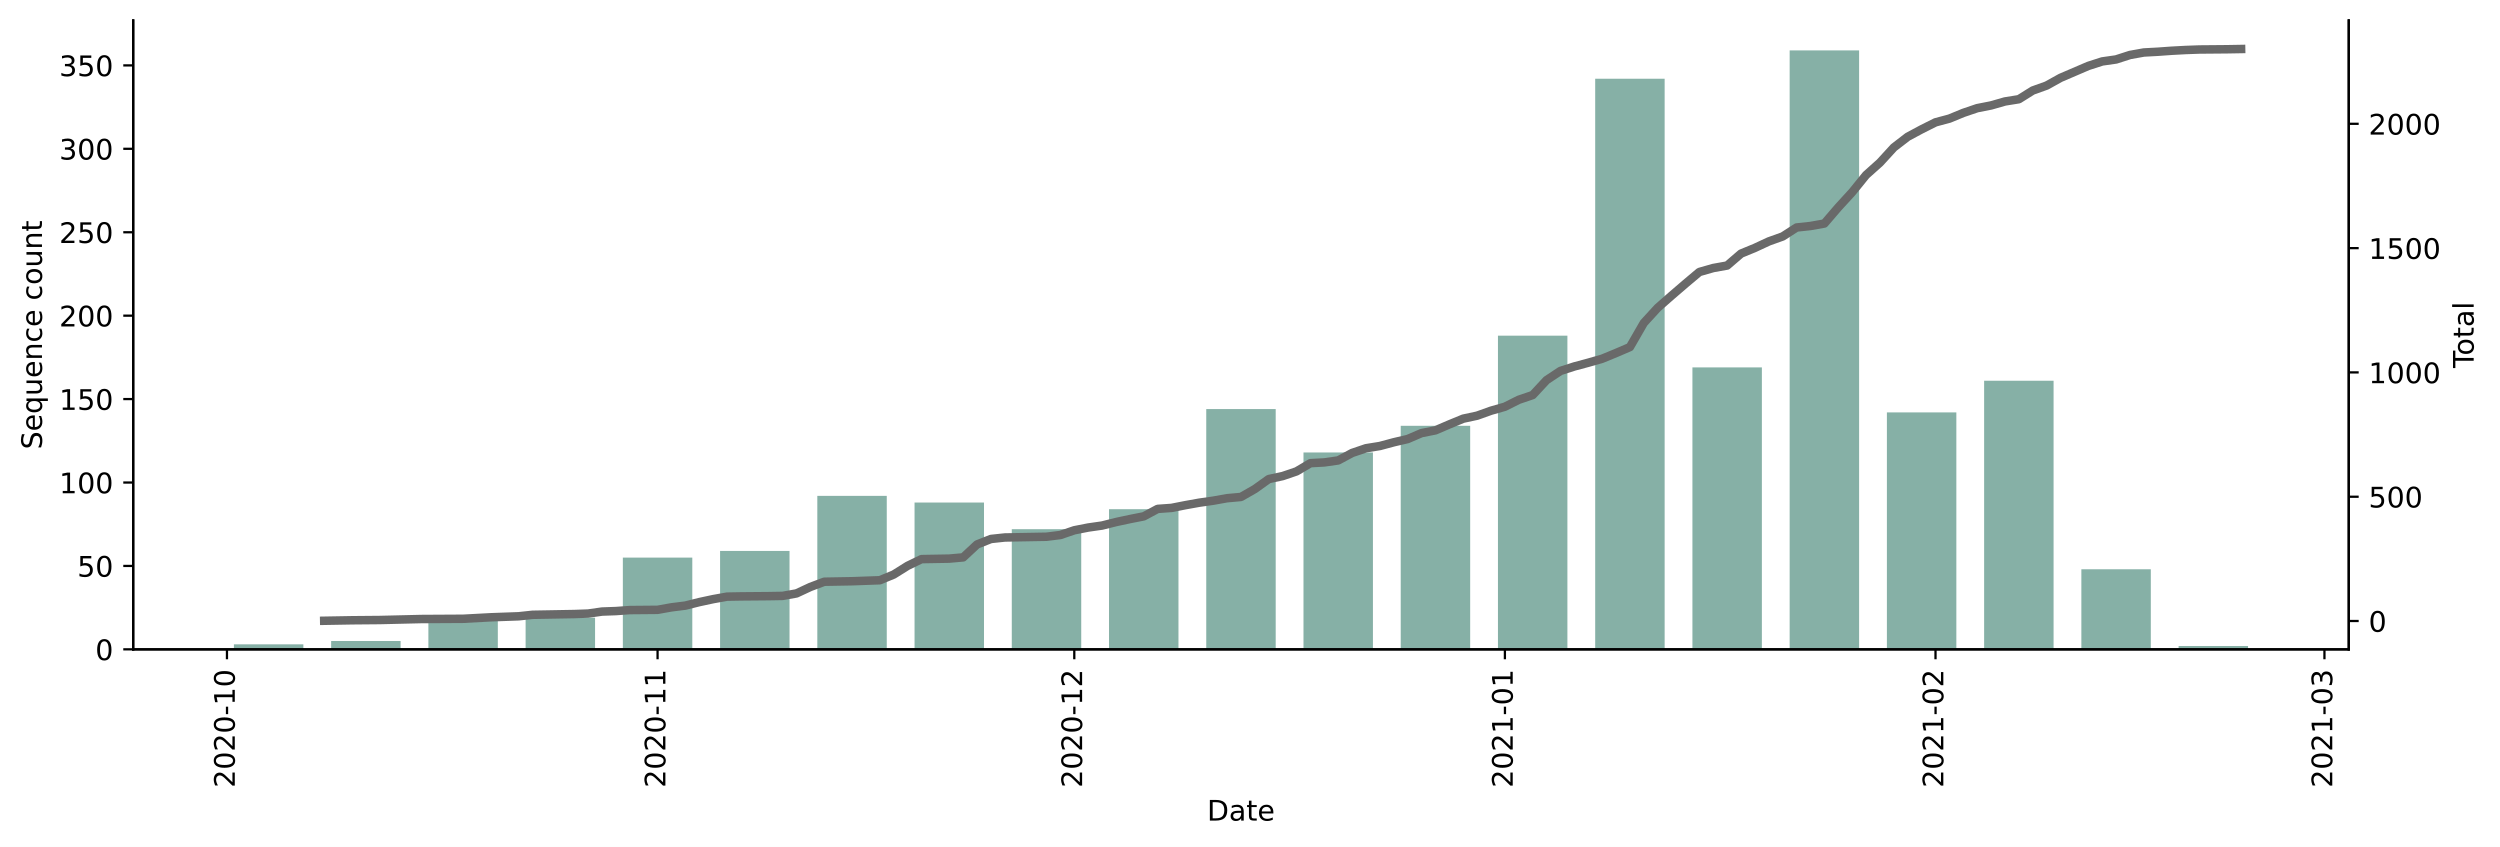
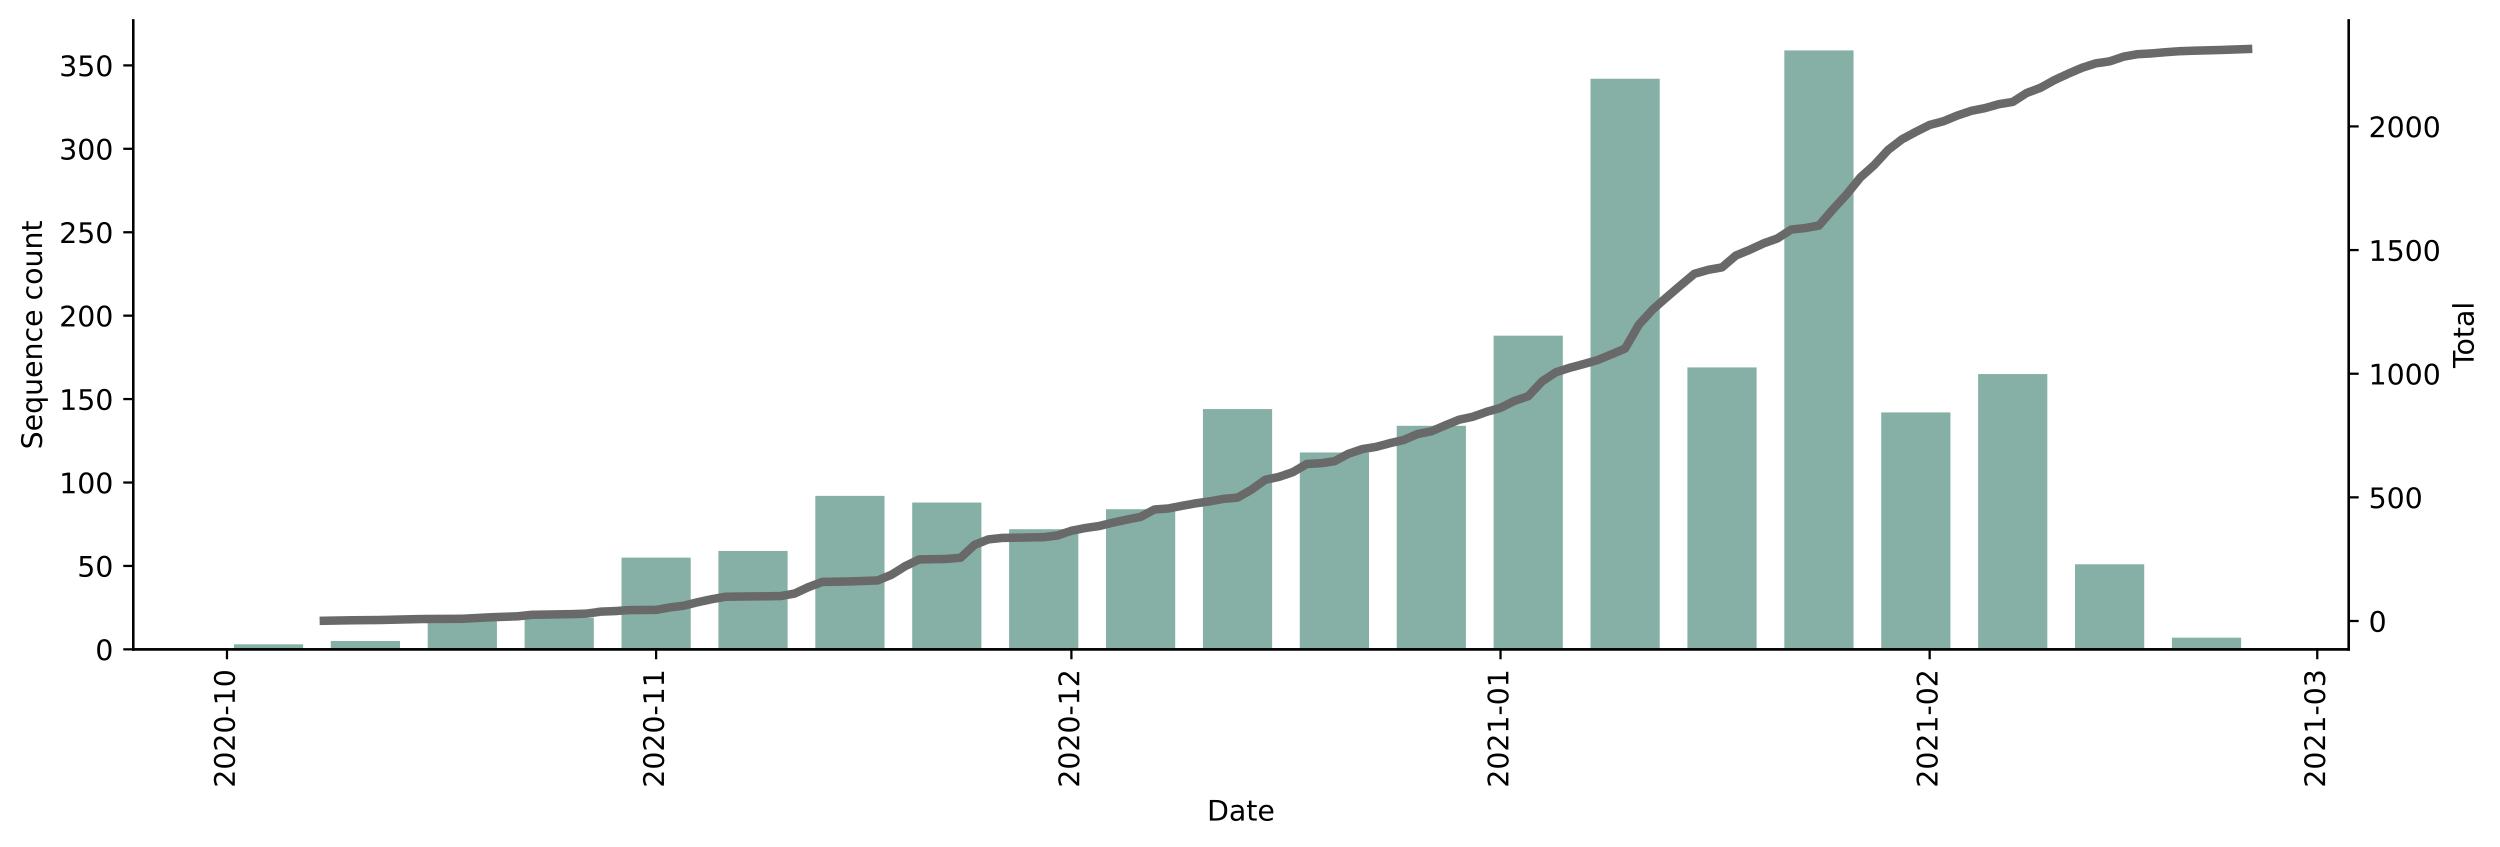
<svg xmlns="http://www.w3.org/2000/svg" xmlns:xlink="http://www.w3.org/1999/xlink" height="298.621pt" version="1.1" viewBox="0 0 881.494 298.621" width="881.494pt">
  <defs>
    <style type="text/css">*{stroke-linecap:butt;stroke-linejoin:round;}</style>
  </defs>
  <g id="figure_1">
    <g id="patch_1">
      <path d="M 0 298.621  L 881.494 298.621  L 881.494 0  L 0 0  z " style="fill:#ffffff;" />
    </g>
    <g id="axes_1">
      <g id="patch_2">
        <path d="M 46.966 228.96  L 828.166 228.96  L 828.166 7.2  L 46.966 7.2  z " style="fill:#ffffff;" />
      </g>
      <g id="patch_3">
-         <path clip-path="url(#p8b1487e5b8)" d="M 82.475 228.96  L 106.964 228.96  L 106.964 227.195  L 82.475 227.195  z " style="fill:#86b0a6;" />
+         <path clip-path="url(#p2d4872892c)" d="M 82.475 228.96  L 106.88 228.96  L 106.88 227.195  L 82.475 227.195  z " style="fill:#86b0a6;" />
      </g>
      <g id="patch_4">
-         <path clip-path="url(#p8b1487e5b8)" d="M 116.759 228.96  L 141.248 228.96  L 141.248 226.018  L 116.759 226.018  z " style="fill:#86b0a6;" />
+         <path clip-path="url(#p2d4872892c)" d="M 116.642 228.96  L 141.046 228.96  L 141.046 226.018  L 116.642 226.018  z " style="fill:#86b0a6;" />
      </g>
      <g id="patch_5">
-         <path clip-path="url(#p8b1487e5b8)" d="M 151.044 228.96  L 175.533 228.96  L 175.533 218.959  L 151.044 218.959  z " style="fill:#86b0a6;" />
+         <path clip-path="url(#p2d4872892c)" d="M 150.808 228.96  L 175.213 228.96  L 175.213 218.959  L 150.808 218.959  z " style="fill:#86b0a6;" />
      </g>
      <g id="patch_6">
-         <path clip-path="url(#p8b1487e5b8)" d="M 185.329 228.96  L 209.818 228.96  L 209.818 217.782  L 185.329 217.782  z " style="fill:#86b0a6;" />
+         <path clip-path="url(#p2d4872892c)" d="M 184.975 228.96  L 209.38 228.96  L 209.38 217.782  L 184.975 217.782  z " style="fill:#86b0a6;" />
      </g>
      <g id="patch_7">
-         <path clip-path="url(#p8b1487e5b8)" d="M 219.613 228.96  L 244.102 228.96  L 244.102 196.603  L 219.613 196.603  z " style="fill:#86b0a6;" />
+         <path clip-path="url(#p2d4872892c)" d="M 219.142 228.96  L 243.547 228.96  L 243.547 196.603  L 219.142 196.603  z " style="fill:#86b0a6;" />
      </g>
      <g id="patch_8">
-         <path clip-path="url(#p8b1487e5b8)" d="M 253.898 228.96  L 278.387 228.96  L 278.387 194.25  L 253.898 194.25  z " style="fill:#86b0a6;" />
+         <path clip-path="url(#p2d4872892c)" d="M 253.309 228.96  L 277.714 228.96  L 277.714 194.25  L 253.309 194.25  z " style="fill:#86b0a6;" />
      </g>
      <g id="patch_9">
-         <path clip-path="url(#p8b1487e5b8)" d="M 288.183 228.96  L 312.672 228.96  L 312.672 174.836  L 288.183 174.836  z " style="fill:#86b0a6;" />
+         <path clip-path="url(#p2d4872892c)" d="M 287.476 228.96  L 311.881 228.96  L 311.881 174.836  L 287.476 174.836  z " style="fill:#86b0a6;" />
      </g>
      <g id="patch_10">
-         <path clip-path="url(#p8b1487e5b8)" d="M 322.467 228.96  L 346.956 228.96  L 346.956 177.19  L 322.467 177.19  z " style="fill:#86b0a6;" />
+         <path clip-path="url(#p2d4872892c)" d="M 321.642 228.96  L 346.047 228.96  L 346.047 177.19  L 321.642 177.19  z " style="fill:#86b0a6;" />
      </g>
      <g id="patch_11">
-         <path clip-path="url(#p8b1487e5b8)" d="M 356.752 228.96  L 381.241 228.96  L 381.241 186.602  L 356.752 186.602  z " style="fill:#86b0a6;" />
+         <path clip-path="url(#p2d4872892c)" d="M 355.809 228.96  L 380.214 228.96  L 380.214 186.602  L 355.809 186.602  z " style="fill:#86b0a6;" />
      </g>
      <g id="patch_12">
-         <path clip-path="url(#p8b1487e5b8)" d="M 391.036 228.96  L 415.526 228.96  L 415.526 179.543  L 391.036 179.543  z " style="fill:#86b0a6;" />
+         <path clip-path="url(#p2d4872892c)" d="M 389.976 228.96  L 414.381 228.96  L 414.381 179.543  L 389.976 179.543  z " style="fill:#86b0a6;" />
      </g>
      <g id="patch_13">
-         <path clip-path="url(#p8b1487e5b8)" d="M 425.321 228.96  L 449.81 228.96  L 449.81 144.245  L 425.321 144.245  z " style="fill:#86b0a6;" />
+         <path clip-path="url(#p2d4872892c)" d="M 424.143 228.96  L 448.548 228.96  L 448.548 144.245  L 424.143 144.245  z " style="fill:#86b0a6;" />
      </g>
      <g id="patch_14">
-         <path clip-path="url(#p8b1487e5b8)" d="M 459.606 228.96  L 484.095 228.96  L 484.095 159.541  L 459.606 159.541  z " style="fill:#86b0a6;" />
+         <path clip-path="url(#p2d4872892c)" d="M 458.31 228.96  L 482.715 228.96  L 482.715 159.541  L 458.31 159.541  z " style="fill:#86b0a6;" />
      </g>
      <g id="patch_15">
-         <path clip-path="url(#p8b1487e5b8)" d="M 493.89 228.96  L 518.379 228.96  L 518.379 150.128  L 493.89 150.128  z " style="fill:#86b0a6;" />
+         <path clip-path="url(#p2d4872892c)" d="M 492.477 228.96  L 516.881 228.96  L 516.881 150.128  L 492.477 150.128  z " style="fill:#86b0a6;" />
      </g>
      <g id="patch_16">
-         <path clip-path="url(#p8b1487e5b8)" d="M 528.175 228.96  L 552.664 228.96  L 552.664 118.359  L 528.175 118.359  z " style="fill:#86b0a6;" />
+         <path clip-path="url(#p2d4872892c)" d="M 526.643 228.96  L 551.048 228.96  L 551.048 118.359  L 526.643 118.359  z " style="fill:#86b0a6;" />
      </g>
      <g id="patch_17">
-         <path clip-path="url(#p8b1487e5b8)" d="M 562.46 228.96  L 586.949 228.96  L 586.949 27.761  L 562.46 27.761  z " style="fill:#86b0a6;" />
+         <path clip-path="url(#p2d4872892c)" d="M 560.81 228.96  L 585.215 228.96  L 585.215 27.761  L 560.81 27.761  z " style="fill:#86b0a6;" />
      </g>
      <g id="patch_18">
-         <path clip-path="url(#p8b1487e5b8)" d="M 596.744 228.96  L 621.233 228.96  L 621.233 129.537  L 596.744 129.537  z " style="fill:#86b0a6;" />
+         <path clip-path="url(#p2d4872892c)" d="M 594.977 228.96  L 619.382 228.96  L 619.382 129.537  L 594.977 129.537  z " style="fill:#86b0a6;" />
      </g>
      <g id="patch_19">
-         <path clip-path="url(#p8b1487e5b8)" d="M 631.029 228.96  L 655.518 228.96  L 655.518 17.76  L 631.029 17.76  z " style="fill:#86b0a6;" />
+         <path clip-path="url(#p2d4872892c)" d="M 629.144 228.96  L 653.549 228.96  L 653.549 17.76  L 629.144 17.76  z " style="fill:#86b0a6;" />
      </g>
      <g id="patch_20">
-         <path clip-path="url(#p8b1487e5b8)" d="M 665.314 228.96  L 689.803 228.96  L 689.803 145.421  L 665.314 145.421  z " style="fill:#86b0a6;" />
+         <path clip-path="url(#p2d4872892c)" d="M 663.311 228.96  L 687.716 228.96  L 687.716 145.421  L 663.311 145.421  z " style="fill:#86b0a6;" />
      </g>
      <g id="patch_21">
-         <path clip-path="url(#p8b1487e5b8)" d="M 699.598 228.96  L 724.087 228.96  L 724.087 134.244  L 699.598 134.244  z " style="fill:#86b0a6;" />
+         <path clip-path="url(#p2d4872892c)" d="M 697.478 228.96  L 721.882 228.96  L 721.882 131.89  L 697.478 131.89  z " style="fill:#86b0a6;" />
      </g>
      <g id="patch_22">
-         <path clip-path="url(#p8b1487e5b8)" d="M 733.883 228.96  L 758.372 228.96  L 758.372 200.722  L 733.883 200.722  z " style="fill:#86b0a6;" />
+         <path clip-path="url(#p2d4872892c)" d="M 731.644 228.96  L 756.049 228.96  L 756.049 198.957  L 731.644 198.957  z " style="fill:#86b0a6;" />
      </g>
      <g id="patch_23">
-         <path clip-path="url(#p8b1487e5b8)" d="M 768.168 228.96  L 792.657 228.96  L 792.657 227.783  L 768.168 227.783  z " style="fill:#86b0a6;" />
+         <path clip-path="url(#p2d4872892c)" d="M 765.811 228.96  L 790.216 228.96  L 790.216 224.842  L 765.811 224.842  z " style="fill:#86b0a6;" />
      </g>
      <g id="matplotlib.axis_1">
        <g id="xtick_1">
          <g id="line2d_1">
            <defs>
-               <path d="M 0 0  L 0 3.5  " id="m6bcb341ecb" style="stroke:#000000;stroke-width:0.8;" />
-             </defs>
-             <g>
-               <use style="stroke:#000000;stroke-width:0.8;" x="80.026" xlink:href="#m6bcb341ecb" y="228.96" />
+               <path d="M 0 0  L 0 3.5  " id="m58bb4af2f4" style="stroke:#000000;stroke-width:0.8;" />
+             </defs>
+             <g>
+               <use style="stroke:#000000;stroke-width:0.8;" x="80.034" xlink:href="#m58bb4af2f4" y="228.96" />
            </g>
          </g>
          <g id="text_1">
-             <g transform="translate(82.78519 277.7428)rotate(-90)scale(0.1 -0.1)">
+             <g transform="translate(82.7936 277.7428)rotate(-90)scale(0.1 -0.1)">
              <defs>
                <path d="M 19.188 8.297  L 53.609 8.297  L 53.609 0  L 7.328 0  L 7.328 8.297  Q 12.938 14.109 22.625 23.891  Q 32.328 33.688 34.812 36.531  Q 39.547 41.844 41.422 45.531  Q 43.312 49.219 43.312 52.781  Q 43.312 58.594 39.234 62.25  Q 35.156 65.922 28.609 65.922  Q 23.969 65.922 18.812 64.312  Q 13.672 62.703 7.812 59.422  L 7.812 69.391  Q 13.766 71.781 18.938 73  Q 24.125 74.219 28.422 74.219  Q 39.75 74.219 46.484 68.547  Q 53.219 62.891 53.219 53.422  Q 53.219 48.922 51.531 44.891  Q 49.859 40.875 45.406 35.406  Q 44.188 33.984 37.641 27.219  Q 31.109 20.453 19.188 8.297  z " id="DejaVuSans-50" />
                <path d="M 31.781 66.406  Q 24.172 66.406 20.328 58.906  Q 16.5 51.422 16.5 36.375  Q 16.5 21.391 20.328 13.891  Q 24.172 6.391 31.781 6.391  Q 39.453 6.391 43.281 13.891  Q 47.125 21.391 47.125 36.375  Q 47.125 51.422 43.281 58.906  Q 39.453 66.406 31.781 66.406  z M 31.781 74.219  Q 44.047 74.219 50.516 64.516  Q 56.984 54.828 56.984 36.375  Q 56.984 17.969 50.516 8.266  Q 44.047 -1.422 31.781 -1.422  Q 19.531 -1.422 13.062 8.266  Q 6.594 17.969 6.594 36.375  Q 6.594 54.828 13.062 64.516  Q 19.531 74.219 31.781 74.219  z " id="DejaVuSans-48" />
                <path d="M 4.891 31.391  L 31.203 31.391  L 31.203 23.391  L 4.891 23.391  z " id="DejaVuSans-45" />
                <path d="M 12.406 8.297  L 28.516 8.297  L 28.516 63.922  L 10.984 60.406  L 10.984 69.391  L 28.422 72.906  L 38.281 72.906  L 38.281 8.297  L 54.391 8.297  L 54.391 0  L 12.406 0  z " id="DejaVuSans-49" />
              </defs>
              <use xlink:href="#DejaVuSans-50" />
              <use x="63.623" xlink:href="#DejaVuSans-48" />
              <use x="127.246" xlink:href="#DejaVuSans-50" />
              <use x="190.869" xlink:href="#DejaVuSans-48" />
              <use x="254.492" xlink:href="#DejaVuSans-45" />
              <use x="290.576" xlink:href="#DejaVuSans-49" />
              <use x="354.199" xlink:href="#DejaVuSans-48" />
            </g>
          </g>
        </g>
        <g id="xtick_2">
          <g id="line2d_2">
            <g>
-               <use style="stroke:#000000;stroke-width:0.8;" x="231.858" xlink:href="#m6bcb341ecb" y="228.96" />
+               <use style="stroke:#000000;stroke-width:0.8;" x="231.344" xlink:href="#m58bb4af2f4" y="228.96" />
            </g>
          </g>
          <g id="text_2">
-             <g transform="translate(234.6172 277.7428)rotate(-90)scale(0.1 -0.1)">
+             <g transform="translate(234.1038 277.7428)rotate(-90)scale(0.1 -0.1)">
              <use xlink:href="#DejaVuSans-50" />
              <use x="63.623" xlink:href="#DejaVuSans-48" />
              <use x="127.246" xlink:href="#DejaVuSans-50" />
              <use x="190.869" xlink:href="#DejaVuSans-48" />
              <use x="254.492" xlink:href="#DejaVuSans-45" />
              <use x="290.576" xlink:href="#DejaVuSans-49" />
              <use x="354.199" xlink:href="#DejaVuSans-49" />
            </g>
          </g>
        </g>
        <g id="xtick_3">
          <g id="line2d_3">
            <g>
-               <use style="stroke:#000000;stroke-width:0.8;" x="378.792" xlink:href="#m6bcb341ecb" y="228.96" />
+               <use style="stroke:#000000;stroke-width:0.8;" x="377.774" xlink:href="#m58bb4af2f4" y="228.96" />
            </g>
          </g>
          <g id="text_3">
-             <g transform="translate(381.5513 277.7428)rotate(-90)scale(0.1 -0.1)">
+             <g transform="translate(380.5331 277.7428)rotate(-90)scale(0.1 -0.1)">
              <use xlink:href="#DejaVuSans-50" />
              <use x="63.623" xlink:href="#DejaVuSans-48" />
              <use x="127.246" xlink:href="#DejaVuSans-50" />
              <use x="190.869" xlink:href="#DejaVuSans-48" />
              <use x="254.492" xlink:href="#DejaVuSans-45" />
              <use x="290.576" xlink:href="#DejaVuSans-49" />
              <use x="354.199" xlink:href="#DejaVuSans-50" />
            </g>
          </g>
        </g>
        <g id="xtick_4">
          <g id="line2d_4">
            <g>
-               <use style="stroke:#000000;stroke-width:0.8;" x="530.624" xlink:href="#m6bcb341ecb" y="228.96" />
+               <use style="stroke:#000000;stroke-width:0.8;" x="529.084" xlink:href="#m58bb4af2f4" y="228.96" />
            </g>
          </g>
          <g id="text_4">
-             <g transform="translate(533.3833 277.7428)rotate(-90)scale(0.1 -0.1)">
+             <g transform="translate(531.8433 277.7428)rotate(-90)scale(0.1 -0.1)">
              <use xlink:href="#DejaVuSans-50" />
              <use x="63.623" xlink:href="#DejaVuSans-48" />
              <use x="127.246" xlink:href="#DejaVuSans-50" />
              <use x="190.869" xlink:href="#DejaVuSans-49" />
              <use x="254.492" xlink:href="#DejaVuSans-45" />
              <use x="290.576" xlink:href="#DejaVuSans-48" />
              <use x="354.199" xlink:href="#DejaVuSans-49" />
            </g>
          </g>
        </g>
        <g id="xtick_5">
          <g id="line2d_5">
            <g>
-               <use style="stroke:#000000;stroke-width:0.8;" x="682.456" xlink:href="#m6bcb341ecb" y="228.96" />
+               <use style="stroke:#000000;stroke-width:0.8;" x="680.394" xlink:href="#m58bb4af2f4" y="228.96" />
            </g>
          </g>
          <g id="text_5">
-             <g transform="translate(685.2153 277.7428)rotate(-90)scale(0.1 -0.1)">
+             <g transform="translate(683.1535 277.7428)rotate(-90)scale(0.1 -0.1)">
              <use xlink:href="#DejaVuSans-50" />
              <use x="63.623" xlink:href="#DejaVuSans-48" />
              <use x="127.246" xlink:href="#DejaVuSans-50" />
              <use x="190.869" xlink:href="#DejaVuSans-49" />
              <use x="254.492" xlink:href="#DejaVuSans-45" />
              <use x="290.576" xlink:href="#DejaVuSans-48" />
              <use x="354.199" xlink:href="#DejaVuSans-50" />
            </g>
          </g>
        </g>
        <g id="xtick_6">
          <g id="line2d_6">
            <g>
-               <use style="stroke:#000000;stroke-width:0.8;" x="819.594" xlink:href="#m6bcb341ecb" y="228.96" />
+               <use style="stroke:#000000;stroke-width:0.8;" x="817.061" xlink:href="#m58bb4af2f4" y="228.96" />
            </g>
          </g>
          <g id="text_6">
-             <g transform="translate(822.3538 277.7428)rotate(-90)scale(0.1 -0.1)">
+             <g transform="translate(819.8208 277.7428)rotate(-90)scale(0.1 -0.1)">
              <defs>
                <path d="M 40.578 39.312  Q 47.656 37.797 51.625 33  Q 55.609 28.219 55.609 21.188  Q 55.609 10.406 48.188 4.484  Q 40.766 -1.422 27.094 -1.422  Q 22.516 -1.422 17.656 -0.516  Q 12.797 0.391 7.625 2.203  L 7.625 11.719  Q 11.719 9.328 16.594 8.109  Q 21.484 6.891 26.812 6.891  Q 36.078 6.891 40.938 10.547  Q 45.797 14.203 45.797 21.188  Q 45.797 27.641 41.281 31.266  Q 36.766 34.906 28.719 34.906  L 20.219 34.906  L 20.219 43.016  L 29.109 43.016  Q 36.375 43.016 40.234 45.922  Q 44.094 48.828 44.094 54.297  Q 44.094 59.906 40.109 62.906  Q 36.141 65.922 28.719 65.922  Q 24.656 65.922 20.016 65.031  Q 15.375 64.156 9.812 62.312  L 9.812 71.094  Q 15.438 72.656 20.344 73.438  Q 25.25 74.219 29.594 74.219  Q 40.828 74.219 47.359 69.109  Q 53.906 64.016 53.906 55.328  Q 53.906 49.266 50.438 45.094  Q 46.969 40.922 40.578 39.312  z " id="DejaVuSans-51" />
              </defs>
              <use xlink:href="#DejaVuSans-50" />
              <use x="63.623" xlink:href="#DejaVuSans-48" />
              <use x="127.246" xlink:href="#DejaVuSans-50" />
              <use x="190.869" xlink:href="#DejaVuSans-49" />
              <use x="254.492" xlink:href="#DejaVuSans-45" />
              <use x="290.576" xlink:href="#DejaVuSans-48" />
              <use x="354.199" xlink:href="#DejaVuSans-51" />
            </g>
          </g>
        </g>
        <g id="text_7">
          <g transform="translate(425.6148 289.3413)scale(0.1 -0.1)">
            <defs>
              <path d="M 19.672 64.797  L 19.672 8.109  L 31.594 8.109  Q 46.688 8.109 53.688 14.938  Q 60.688 21.781 60.688 36.531  Q 60.688 51.172 53.688 57.984  Q 46.688 64.797 31.594 64.797  z M 9.812 72.906  L 30.078 72.906  Q 51.266 72.906 61.172 64.094  Q 71.094 55.281 71.094 36.531  Q 71.094 17.672 61.125 8.828  Q 51.172 0 30.078 0  L 9.812 0  z " id="DejaVuSans-68" />
              <path d="M 34.281 27.484  Q 23.391 27.484 19.188 25  Q 14.984 22.516 14.984 16.5  Q 14.984 11.719 18.141 8.906  Q 21.297 6.109 26.703 6.109  Q 34.188 6.109 38.703 11.406  Q 43.219 16.703 43.219 25.484  L 43.219 27.484  z M 52.203 31.203  L 52.203 0  L 43.219 0  L 43.219 8.297  Q 40.141 3.328 35.547 0.953  Q 30.953 -1.422 24.312 -1.422  Q 15.922 -1.422 10.953 3.297  Q 6 8.016 6 15.922  Q 6 25.141 12.172 29.828  Q 18.359 34.516 30.609 34.516  L 43.219 34.516  L 43.219 35.406  Q 43.219 41.609 39.141 45  Q 35.062 48.391 27.688 48.391  Q 23 48.391 18.547 47.266  Q 14.109 46.141 10.016 43.891  L 10.016 52.203  Q 14.938 54.109 19.578 55.047  Q 24.219 56 28.609 56  Q 40.484 56 46.344 49.844  Q 52.203 43.703 52.203 31.203  z " id="DejaVuSans-97" />
              <path d="M 18.312 70.219  L 18.312 54.688  L 36.812 54.688  L 36.812 47.703  L 18.312 47.703  L 18.312 18.016  Q 18.312 11.328 20.141 9.422  Q 21.969 7.516 27.594 7.516  L 36.812 7.516  L 36.812 0  L 27.594 0  Q 17.188 0 13.234 3.875  Q 9.281 7.766 9.281 18.016  L 9.281 47.703  L 2.688 47.703  L 2.688 54.688  L 9.281 54.688  L 9.281 70.219  z " id="DejaVuSans-116" />
              <path d="M 56.203 29.594  L 56.203 25.203  L 14.891 25.203  Q 15.484 15.922 20.484 11.062  Q 25.484 6.203 34.422 6.203  Q 39.594 6.203 44.453 7.469  Q 49.312 8.734 54.109 11.281  L 54.109 2.781  Q 49.266 0.734 44.188 -0.344  Q 39.109 -1.422 33.891 -1.422  Q 20.797 -1.422 13.156 6.188  Q 5.516 13.812 5.516 26.812  Q 5.516 40.234 12.766 48.109  Q 20.016 56 32.328 56  Q 43.359 56 49.781 48.891  Q 56.203 41.797 56.203 29.594  z M 47.219 32.234  Q 47.125 39.594 43.094 43.984  Q 39.062 48.391 32.422 48.391  Q 24.906 48.391 20.391 44.141  Q 15.875 39.891 15.188 32.172  z " id="DejaVuSans-101" />
            </defs>
            <use xlink:href="#DejaVuSans-68" />
            <use x="77.002" xlink:href="#DejaVuSans-97" />
            <use x="138.281" xlink:href="#DejaVuSans-116" />
            <use x="177.49" xlink:href="#DejaVuSans-101" />
          </g>
        </g>
      </g>
      <g id="matplotlib.axis_2">
        <g id="ytick_1">
          <g id="line2d_7">
            <defs>
-               <path d="M 0 0  L -3.5 0  " id="m7dfe8dac2c" style="stroke:#000000;stroke-width:0.8;" />
-             </defs>
-             <g>
-               <use style="stroke:#000000;stroke-width:0.8;" x="46.966" xlink:href="#m7dfe8dac2c" y="228.96" />
+               <path d="M 0 0  L -3.5 0  " id="md45d596e3d" style="stroke:#000000;stroke-width:0.8;" />
+             </defs>
+             <g>
+               <use style="stroke:#000000;stroke-width:0.8;" x="46.966" xlink:href="#md45d596e3d" y="228.96" />
            </g>
          </g>
          <g id="text_8">
            <g transform="translate(33.60312 232.7592)scale(0.1 -0.1)">
              <use xlink:href="#DejaVuSans-48" />
            </g>
          </g>
        </g>
        <g id="ytick_2">
          <g id="line2d_8">
            <g>
-               <use style="stroke:#000000;stroke-width:0.8;" x="46.966" xlink:href="#m7dfe8dac2c" y="199.545" />
+               <use style="stroke:#000000;stroke-width:0.8;" x="46.966" xlink:href="#md45d596e3d" y="199.545" />
            </g>
          </g>
          <g id="text_9">
            <g transform="translate(27.24063 203.3442)scale(0.1 -0.1)">
              <defs>
                <path d="M 10.797 72.906  L 49.516 72.906  L 49.516 64.594  L 19.828 64.594  L 19.828 46.734  Q 21.969 47.469 24.109 47.828  Q 26.266 48.188 28.422 48.188  Q 40.625 48.188 47.75 41.5  Q 54.891 34.812 54.891 23.391  Q 54.891 11.625 47.562 5.094  Q 40.234 -1.422 26.906 -1.422  Q 22.312 -1.422 17.547 -0.641  Q 12.797 0.141 7.719 1.703  L 7.719 11.625  Q 12.109 9.234 16.797 8.062  Q 21.484 6.891 26.703 6.891  Q 35.156 6.891 40.078 11.328  Q 45.016 15.766 45.016 23.391  Q 45.016 31 40.078 35.438  Q 35.156 39.891 26.703 39.891  Q 22.75 39.891 18.812 39.016  Q 14.891 38.141 10.797 36.281  z " id="DejaVuSans-53" />
              </defs>
              <use xlink:href="#DejaVuSans-53" />
              <use x="63.623" xlink:href="#DejaVuSans-48" />
            </g>
          </g>
        </g>
        <g id="ytick_3">
          <g id="line2d_9">
            <g>
-               <use style="stroke:#000000;stroke-width:0.8;" x="46.966" xlink:href="#m7dfe8dac2c" y="170.13" />
+               <use style="stroke:#000000;stroke-width:0.8;" x="46.966" xlink:href="#md45d596e3d" y="170.13" />
            </g>
          </g>
          <g id="text_10">
            <g transform="translate(20.87813 173.9291)scale(0.1 -0.1)">
              <use xlink:href="#DejaVuSans-49" />
              <use x="63.623" xlink:href="#DejaVuSans-48" />
              <use x="127.246" xlink:href="#DejaVuSans-48" />
            </g>
          </g>
        </g>
        <g id="ytick_4">
          <g id="line2d_10">
            <g>
-               <use style="stroke:#000000;stroke-width:0.8;" x="46.966" xlink:href="#m7dfe8dac2c" y="140.715" />
+               <use style="stroke:#000000;stroke-width:0.8;" x="46.966" xlink:href="#md45d596e3d" y="140.715" />
            </g>
          </g>
          <g id="text_11">
            <g transform="translate(20.87813 144.5141)scale(0.1 -0.1)">
              <use xlink:href="#DejaVuSans-49" />
              <use x="63.623" xlink:href="#DejaVuSans-53" />
              <use x="127.246" xlink:href="#DejaVuSans-48" />
            </g>
          </g>
        </g>
        <g id="ytick_5">
          <g id="line2d_11">
            <g>
-               <use style="stroke:#000000;stroke-width:0.8;" x="46.966" xlink:href="#m7dfe8dac2c" y="111.3" />
+               <use style="stroke:#000000;stroke-width:0.8;" x="46.966" xlink:href="#md45d596e3d" y="111.3" />
            </g>
          </g>
          <g id="text_12">
            <g transform="translate(20.87813 115.0991)scale(0.1 -0.1)">
              <use xlink:href="#DejaVuSans-50" />
              <use x="63.623" xlink:href="#DejaVuSans-48" />
              <use x="127.246" xlink:href="#DejaVuSans-48" />
            </g>
          </g>
        </g>
        <g id="ytick_6">
          <g id="line2d_12">
            <g>
-               <use style="stroke:#000000;stroke-width:0.8;" x="46.966" xlink:href="#m7dfe8dac2c" y="81.885" />
+               <use style="stroke:#000000;stroke-width:0.8;" x="46.966" xlink:href="#md45d596e3d" y="81.885" />
            </g>
          </g>
          <g id="text_13">
            <g transform="translate(20.87813 85.68401)scale(0.1 -0.1)">
              <use xlink:href="#DejaVuSans-50" />
              <use x="63.623" xlink:href="#DejaVuSans-53" />
              <use x="127.246" xlink:href="#DejaVuSans-48" />
            </g>
          </g>
        </g>
        <g id="ytick_7">
          <g id="line2d_13">
            <g>
-               <use style="stroke:#000000;stroke-width:0.8;" x="46.966" xlink:href="#m7dfe8dac2c" y="52.47" />
+               <use style="stroke:#000000;stroke-width:0.8;" x="46.966" xlink:href="#md45d596e3d" y="52.47" />
            </g>
          </g>
          <g id="text_14">
            <g transform="translate(20.87813 56.26897)scale(0.1 -0.1)">
              <use xlink:href="#DejaVuSans-51" />
              <use x="63.623" xlink:href="#DejaVuSans-48" />
              <use x="127.246" xlink:href="#DejaVuSans-48" />
            </g>
          </g>
        </g>
        <g id="ytick_8">
          <g id="line2d_14">
            <g>
-               <use style="stroke:#000000;stroke-width:0.8;" x="46.966" xlink:href="#m7dfe8dac2c" y="23.055" />
+               <use style="stroke:#000000;stroke-width:0.8;" x="46.966" xlink:href="#md45d596e3d" y="23.055" />
            </g>
          </g>
          <g id="text_15">
            <g transform="translate(20.87813 26.85393)scale(0.1 -0.1)">
              <use xlink:href="#DejaVuSans-51" />
              <use x="63.623" xlink:href="#DejaVuSans-53" />
              <use x="127.246" xlink:href="#DejaVuSans-48" />
            </g>
          </g>
        </g>
        <g id="text_16">
          <g transform="translate(14.79844 158.4402)rotate(-90)scale(0.1 -0.1)">
            <defs>
              <path d="M 53.516 70.516  L 53.516 60.891  Q 47.906 63.578 42.922 64.891  Q 37.938 66.219 33.297 66.219  Q 25.25 66.219 20.875 63.094  Q 16.5 59.969 16.5 54.203  Q 16.5 49.359 19.406 46.891  Q 22.312 44.438 30.422 42.922  L 36.375 41.703  Q 47.406 39.594 52.656 34.297  Q 57.906 29 57.906 20.125  Q 57.906 9.516 50.797 4.047  Q 43.703 -1.422 29.984 -1.422  Q 24.812 -1.422 18.969 -0.25  Q 13.141 0.922 6.891 3.219  L 6.891 13.375  Q 12.891 10.016 18.656 8.297  Q 24.422 6.594 29.984 6.594  Q 38.422 6.594 43.016 9.906  Q 47.609 13.234 47.609 19.391  Q 47.609 24.75 44.312 27.781  Q 41.016 30.812 33.5 32.328  L 27.484 33.5  Q 16.453 35.688 11.516 40.375  Q 6.594 45.062 6.594 53.422  Q 6.594 63.094 13.406 68.656  Q 20.219 74.219 32.172 74.219  Q 37.312 74.219 42.625 73.281  Q 47.953 72.359 53.516 70.516  z " id="DejaVuSans-83" />
              <path d="M 14.797 27.297  Q 14.797 17.391 18.875 11.75  Q 22.953 6.109 30.078 6.109  Q 37.203 6.109 41.297 11.75  Q 45.406 17.391 45.406 27.297  Q 45.406 37.203 41.297 42.844  Q 37.203 48.484 30.078 48.484  Q 22.953 48.484 18.875 42.844  Q 14.797 37.203 14.797 27.297  z M 45.406 8.203  Q 42.578 3.328 38.25 0.953  Q 33.938 -1.422 27.875 -1.422  Q 17.969 -1.422 11.734 6.484  Q 5.516 14.406 5.516 27.297  Q 5.516 40.188 11.734 48.094  Q 17.969 56 27.875 56  Q 33.938 56 38.25 53.625  Q 42.578 51.266 45.406 46.391  L 45.406 54.688  L 54.391 54.688  L 54.391 -20.797  L 45.406 -20.797  z " id="DejaVuSans-113" />
              <path d="M 8.5 21.578  L 8.5 54.688  L 17.484 54.688  L 17.484 21.922  Q 17.484 14.156 20.5 10.266  Q 23.531 6.391 29.594 6.391  Q 36.859 6.391 41.078 11.031  Q 45.312 15.672 45.312 23.688  L 45.312 54.688  L 54.297 54.688  L 54.297 0  L 45.312 0  L 45.312 8.406  Q 42.047 3.422 37.719 1  Q 33.406 -1.422 27.688 -1.422  Q 18.266 -1.422 13.375 4.438  Q 8.5 10.297 8.5 21.578  z M 31.109 56  z " id="DejaVuSans-117" />
              <path d="M 54.891 33.016  L 54.891 0  L 45.906 0  L 45.906 32.719  Q 45.906 40.484 42.875 44.328  Q 39.844 48.188 33.797 48.188  Q 26.516 48.188 22.312 43.547  Q 18.109 38.922 18.109 30.906  L 18.109 0  L 9.078 0  L 9.078 54.688  L 18.109 54.688  L 18.109 46.188  Q 21.344 51.125 25.703 53.562  Q 30.078 56 35.797 56  Q 45.219 56 50.047 50.172  Q 54.891 44.344 54.891 33.016  z " id="DejaVuSans-110" />
              <path d="M 48.781 52.594  L 48.781 44.188  Q 44.969 46.297 41.141 47.344  Q 37.312 48.391 33.406 48.391  Q 24.656 48.391 19.812 42.844  Q 14.984 37.312 14.984 27.297  Q 14.984 17.281 19.812 11.734  Q 24.656 6.203 33.406 6.203  Q 37.312 6.203 41.141 7.25  Q 44.969 8.297 48.781 10.406  L 48.781 2.094  Q 45.016 0.344 40.984 -0.531  Q 36.969 -1.422 32.422 -1.422  Q 20.062 -1.422 12.781 6.344  Q 5.516 14.109 5.516 27.297  Q 5.516 40.672 12.859 48.328  Q 20.219 56 33.016 56  Q 37.156 56 41.109 55.141  Q 45.062 54.297 48.781 52.594  z " id="DejaVuSans-99" />
              <path id="DejaVuSans-32" />
              <path d="M 30.609 48.391  Q 23.391 48.391 19.188 42.75  Q 14.984 37.109 14.984 27.297  Q 14.984 17.484 19.156 11.844  Q 23.344 6.203 30.609 6.203  Q 37.797 6.203 41.984 11.859  Q 46.188 17.531 46.188 27.297  Q 46.188 37.016 41.984 42.703  Q 37.797 48.391 30.609 48.391  z M 30.609 56  Q 42.328 56 49.016 48.375  Q 55.719 40.766 55.719 27.297  Q 55.719 13.875 49.016 6.219  Q 42.328 -1.422 30.609 -1.422  Q 18.844 -1.422 12.172 6.219  Q 5.516 13.875 5.516 27.297  Q 5.516 40.766 12.172 48.375  Q 18.844 56 30.609 56  z " id="DejaVuSans-111" />
            </defs>
            <use xlink:href="#DejaVuSans-83" />
            <use x="63.477" xlink:href="#DejaVuSans-101" />
            <use x="125" xlink:href="#DejaVuSans-113" />
            <use x="188.477" xlink:href="#DejaVuSans-117" />
            <use x="251.855" xlink:href="#DejaVuSans-101" />
            <use x="313.379" xlink:href="#DejaVuSans-110" />
            <use x="376.758" xlink:href="#DejaVuSans-99" />
            <use x="431.738" xlink:href="#DejaVuSans-101" />
            <use x="493.262" xlink:href="#DejaVuSans-32" />
            <use x="525.049" xlink:href="#DejaVuSans-99" />
            <use x="580.029" xlink:href="#DejaVuSans-111" />
            <use x="641.211" xlink:href="#DejaVuSans-117" />
            <use x="704.59" xlink:href="#DejaVuSans-110" />
            <use x="767.969" xlink:href="#DejaVuSans-116" />
          </g>
        </g>
      </g>
      <g id="patch_24">
        <path d="M 46.966 228.96  L 46.966 7.2  " style="fill:none;stroke:#000000;stroke-linecap:square;stroke-linejoin:miter;stroke-width:0.8;" />
      </g>
      <g id="patch_25">
        <path d="M 828.166 228.96  L 828.166 7.2  " style="fill:none;stroke:#000000;stroke-linecap:square;stroke-linejoin:miter;stroke-width:0.8;" />
      </g>
      <g id="patch_26">
        <path d="M 46.966 228.96  L 828.166 228.96  " style="fill:none;stroke:#000000;stroke-linecap:square;stroke-linejoin:miter;stroke-width:0.8;" />
      </g>
    </g>
    <g id="axes_2">
      <g id="matplotlib.axis_3">
        <g id="ytick_9">
          <g id="line2d_15">
            <defs>
-               <path d="M 0 0  L 3.5 0  " id="m416673bc96" style="stroke:#000000;stroke-width:0.8;" />
-             </defs>
-             <g>
-               <use style="stroke:#000000;stroke-width:0.8;" x="828.166" xlink:href="#m416673bc96" y="218.968" />
+               <path d="M 0 0  L 3.5 0  " id="mc9bede9ec1" style="stroke:#000000;stroke-width:0.8;" />
+             </defs>
+             <g>
+               <use style="stroke:#000000;stroke-width:0.8;" x="828.166" xlink:href="#mc9bede9ec1" y="218.967" />
            </g>
          </g>
          <g id="text_17">
-             <g transform="translate(835.1656 222.7669)scale(0.1 -0.1)">
+             <g transform="translate(835.1656 222.7664)scale(0.1 -0.1)">
              <use xlink:href="#DejaVuSans-48" />
            </g>
          </g>
        </g>
        <g id="ytick_10">
          <g id="line2d_16">
            <g>
-               <use style="stroke:#000000;stroke-width:0.8;" x="828.166" xlink:href="#m416673bc96" y="175.142" />
+               <use style="stroke:#000000;stroke-width:0.8;" x="828.166" xlink:href="#mc9bede9ec1" y="175.369" />
            </g>
          </g>
          <g id="text_18">
-             <g transform="translate(835.1656 178.9408)scale(0.1 -0.1)">
+             <g transform="translate(835.1656 179.1678)scale(0.1 -0.1)">
              <use xlink:href="#DejaVuSans-53" />
              <use x="63.623" xlink:href="#DejaVuSans-48" />
              <use x="127.246" xlink:href="#DejaVuSans-48" />
            </g>
          </g>
        </g>
        <g id="ytick_11">
          <g id="line2d_17">
            <g>
-               <use style="stroke:#000000;stroke-width:0.8;" x="828.166" xlink:href="#m416673bc96" y="131.315" />
+               <use style="stroke:#000000;stroke-width:0.8;" x="828.166" xlink:href="#mc9bede9ec1" y="131.77" />
            </g>
          </g>
          <g id="text_19">
-             <g transform="translate(835.1656 135.1147)scale(0.1 -0.1)">
+             <g transform="translate(835.1656 135.5692)scale(0.1 -0.1)">
              <use xlink:href="#DejaVuSans-49" />
              <use x="63.623" xlink:href="#DejaVuSans-48" />
              <use x="127.246" xlink:href="#DejaVuSans-48" />
              <use x="190.869" xlink:href="#DejaVuSans-48" />
            </g>
          </g>
        </g>
        <g id="ytick_12">
          <g id="line2d_18">
            <g>
-               <use style="stroke:#000000;stroke-width:0.8;" x="828.166" xlink:href="#m416673bc96" y="87.489" />
+               <use style="stroke:#000000;stroke-width:0.8;" x="828.166" xlink:href="#mc9bede9ec1" y="88.171" />
            </g>
          </g>
          <g id="text_20">
-             <g transform="translate(835.1656 91.28861)scale(0.1 -0.1)">
+             <g transform="translate(835.1656 91.97057)scale(0.1 -0.1)">
              <use xlink:href="#DejaVuSans-49" />
              <use x="63.623" xlink:href="#DejaVuSans-53" />
              <use x="127.246" xlink:href="#DejaVuSans-48" />
              <use x="190.869" xlink:href="#DejaVuSans-48" />
            </g>
          </g>
        </g>
        <g id="ytick_13">
          <g id="line2d_19">
            <g>
-               <use style="stroke:#000000;stroke-width:0.8;" x="828.166" xlink:href="#m416673bc96" y="43.663" />
+               <use style="stroke:#000000;stroke-width:0.8;" x="828.166" xlink:href="#mc9bede9ec1" y="44.573" />
            </g>
          </g>
          <g id="text_21">
-             <g transform="translate(835.1656 47.46252)scale(0.1 -0.1)">
+             <g transform="translate(835.1656 48.37195)scale(0.1 -0.1)">
              <use xlink:href="#DejaVuSans-50" />
              <use x="63.623" xlink:href="#DejaVuSans-48" />
              <use x="127.246" xlink:href="#DejaVuSans-48" />
              <use x="190.869" xlink:href="#DejaVuSans-48" />
            </g>
          </g>
        </g>
        <g id="text_22">
          <g transform="translate(872.2141 129.7566)rotate(-90)scale(0.1 -0.1)">
            <defs>
              <path d="M -0.297 72.906  L 61.375 72.906  L 61.375 64.594  L 35.5 64.594  L 35.5 0  L 25.594 0  L 25.594 64.594  L -0.297 64.594  z " id="DejaVuSans-84" />
              <path d="M 9.422 75.984  L 18.406 75.984  L 18.406 0  L 9.422 0  z " id="DejaVuSans-108" />
            </defs>
            <use xlink:href="#DejaVuSans-84" />
            <use x="44.084" xlink:href="#DejaVuSans-111" />
            <use x="105.266" xlink:href="#DejaVuSans-116" />
            <use x="144.475" xlink:href="#DejaVuSans-97" />
            <use x="205.754" xlink:href="#DejaVuSans-108" />
          </g>
        </g>
      </g>
      <g id="line2d_20">
-         <path clip-path="url(#p8b1487e5b8)" d="M 114.31 218.88  L 124.106 218.705  L 133.902 218.617  L 148.595 218.266  L 163.289 218.179  L 168.186 217.916  L 173.084 217.653  L 182.88 217.302  L 187.778 216.776  L 202.471 216.513  L 207.369 216.338  L 212.267 215.637  L 217.164 215.462  L 222.062 215.111  L 231.858 215.023  L 236.756 214.147  L 241.653 213.533  L 246.551 212.306  L 251.449 211.254  L 256.347 210.378  L 261.245 210.29  L 271.04 210.202  L 275.938 210.115  L 280.836 209.238  L 285.734 206.959  L 290.631 205.119  L 300.427 204.943  L 305.325 204.768  L 310.223 204.593  L 315.12 202.577  L 320.018 199.509  L 324.916 197.142  L 329.814 197.055  L 334.712 196.967  L 339.61 196.529  L 344.507 191.971  L 349.405 190.042  L 354.303 189.517  L 364.099 189.341  L 368.996 189.254  L 373.894 188.64  L 378.792 186.975  L 383.69 186.01  L 388.588 185.309  L 393.485 184.082  L 398.383 183.03  L 403.281 182.066  L 408.179 179.437  L 413.077 179.086  L 417.974 178.122  L 422.872 177.245  L 427.77 176.544  L 432.668 175.667  L 437.566 175.229  L 442.463 172.424  L 447.361 168.918  L 452.259 167.866  L 457.157 166.201  L 462.055 163.309  L 466.952 163.046  L 471.85 162.344  L 476.748 159.715  L 481.646 158.049  L 486.544 157.261  L 491.441 155.946  L 496.339 154.806  L 501.237 152.703  L 506.135 151.738  L 511.033 149.635  L 515.931 147.619  L 520.828 146.567  L 525.726 144.814  L 530.624 143.411  L 535.522 140.957  L 540.42 139.292  L 545.317 134.033  L 550.215 130.79  L 555.113 129.212  L 560.011 127.897  L 564.909 126.495  L 569.806 124.479  L 574.704 122.375  L 579.602 113.873  L 584.5 108.526  L 589.398 104.231  L 594.295 100.024  L 599.193 95.904  L 604.091 94.502  L 608.989 93.625  L 613.887 89.418  L 618.784 87.402  L 623.682 85.123  L 628.58 83.37  L 633.478 80.214  L 638.376 79.688  L 643.273 78.812  L 648.171 73.114  L 653.069 67.768  L 657.967 61.72  L 662.865 57.337  L 667.762 51.99  L 672.66 48.221  L 677.558 45.592  L 682.456 43.137  L 687.354 41.823  L 692.252 39.807  L 697.149 38.141  L 702.047 37.177  L 706.945 35.775  L 711.843 34.986  L 716.741 31.918  L 721.638 30.165  L 726.536 27.448  L 731.434 25.344  L 736.332 23.24  L 741.23 21.663  L 746.127 20.961  L 751.025 19.384  L 755.923 18.507  L 760.821 18.244  L 765.719 17.894  L 770.616 17.631  L 775.514 17.455  L 785.31 17.368  L 790.208 17.28  " style="fill:none;stroke:#696969;stroke-linecap:square;stroke-width:3;" />
+         <path clip-path="url(#p2d4872892c)" d="M 114.201 218.88  L 123.963 218.706  L 133.725 218.618  L 148.368 218.27  L 163.011 218.182  L 167.892 217.921  L 172.773 217.659  L 182.535 217.31  L 187.416 216.787  L 202.059 216.526  L 206.94 216.351  L 211.821 215.654  L 216.702 215.479  L 221.582 215.131  L 231.344 215.043  L 236.225 214.171  L 241.106 213.561  L 245.987 212.34  L 250.868 211.294  L 255.749 210.422  L 260.63 210.335  L 270.392 210.247  L 275.273 210.16  L 280.154 209.288  L 285.035 207.021  L 289.916 205.19  L 299.678 205.016  L 304.559 204.841  L 309.44 204.667  L 314.321 202.661  L 319.202 199.609  L 324.083 197.255  L 328.964 197.168  L 333.845 197.081  L 338.726 196.645  L 343.607 192.11  L 348.488 190.192  L 353.369 189.669  L 363.131 189.495  L 368.012 189.407  L 372.893 188.797  L 377.774 187.14  L 382.655 186.181  L 387.536 185.483  L 392.417 184.263  L 397.298 183.216  L 402.179 182.257  L 407.06 179.641  L 411.941 179.292  L 416.821 178.333  L 421.702 177.461  L 426.583 176.764  L 431.464 175.892  L 436.345 175.456  L 441.226 172.665  L 446.107 169.178  L 450.988 168.131  L 455.869 166.474  L 460.75 163.597  L 465.631 163.335  L 470.512 162.638  L 475.393 160.022  L 480.274 158.365  L 485.155 157.58  L 490.036 156.272  L 494.917 155.139  L 499.798 153.046  L 504.679 152.087  L 509.56 149.994  L 514.441 147.989  L 519.322 146.942  L 524.203 145.198  L 529.084 143.803  L 533.965 141.362  L 538.846 139.705  L 543.727 134.473  L 548.608 131.247  L 553.489 129.677  L 558.37 128.369  L 563.251 126.974  L 568.132 124.969  L 573.013 122.876  L 577.894 114.418  L 582.775 109.099  L 587.656 104.826  L 592.537 100.641  L 597.418 96.542  L 602.299 95.147  L 607.179 94.275  L 612.06 90.09  L 616.941 88.084  L 621.822 85.817  L 626.703 84.073  L 631.584 80.934  L 636.465 80.411  L 641.346 79.539  L 646.227 73.871  L 651.108 68.552  L 655.989 62.535  L 660.87 58.176  L 665.751 52.856  L 670.632 49.107  L 675.513 46.491  L 680.394 44.05  L 685.275 42.742  L 690.156 40.736  L 695.037 39.079  L 699.918 38.12  L 704.799 36.725  L 709.68 35.94  L 714.561 32.801  L 719.442 30.97  L 724.323 28.267  L 729.204 26  L 734.085 23.907  L 738.966 22.337  L 743.847 21.64  L 748.728 19.983  L 753.609 19.111  L 758.49 18.85  L 763.371 18.414  L 768.252 18.065  L 773.133 17.89  L 782.895 17.629  L 787.776 17.454  L 792.657 17.28  " style="fill:none;stroke:#696969;stroke-linecap:square;stroke-width:3;" />
      </g>
      <g id="patch_27">
        <path d="M 46.966 228.96  L 46.966 7.2  " style="fill:none;stroke:#000000;stroke-linecap:square;stroke-linejoin:miter;stroke-width:0.8;" />
      </g>
      <g id="patch_28">
        <path d="M 828.166 228.96  L 828.166 7.2  " style="fill:none;stroke:#000000;stroke-linecap:square;stroke-linejoin:miter;stroke-width:0.8;" />
      </g>
      <g id="patch_29">
        <path d="M 46.966 228.96  L 828.166 228.96  " style="fill:none;stroke:#000000;stroke-linecap:square;stroke-linejoin:miter;stroke-width:0.8;" />
      </g>
    </g>
  </g>
  <defs>
-     <clipPath id="p8b1487e5b8">
+     <clipPath id="p2d4872892c">
      <rect height="221.76" width="781.2" x="46.966" y="7.2" />
    </clipPath>
  </defs>
</svg>
